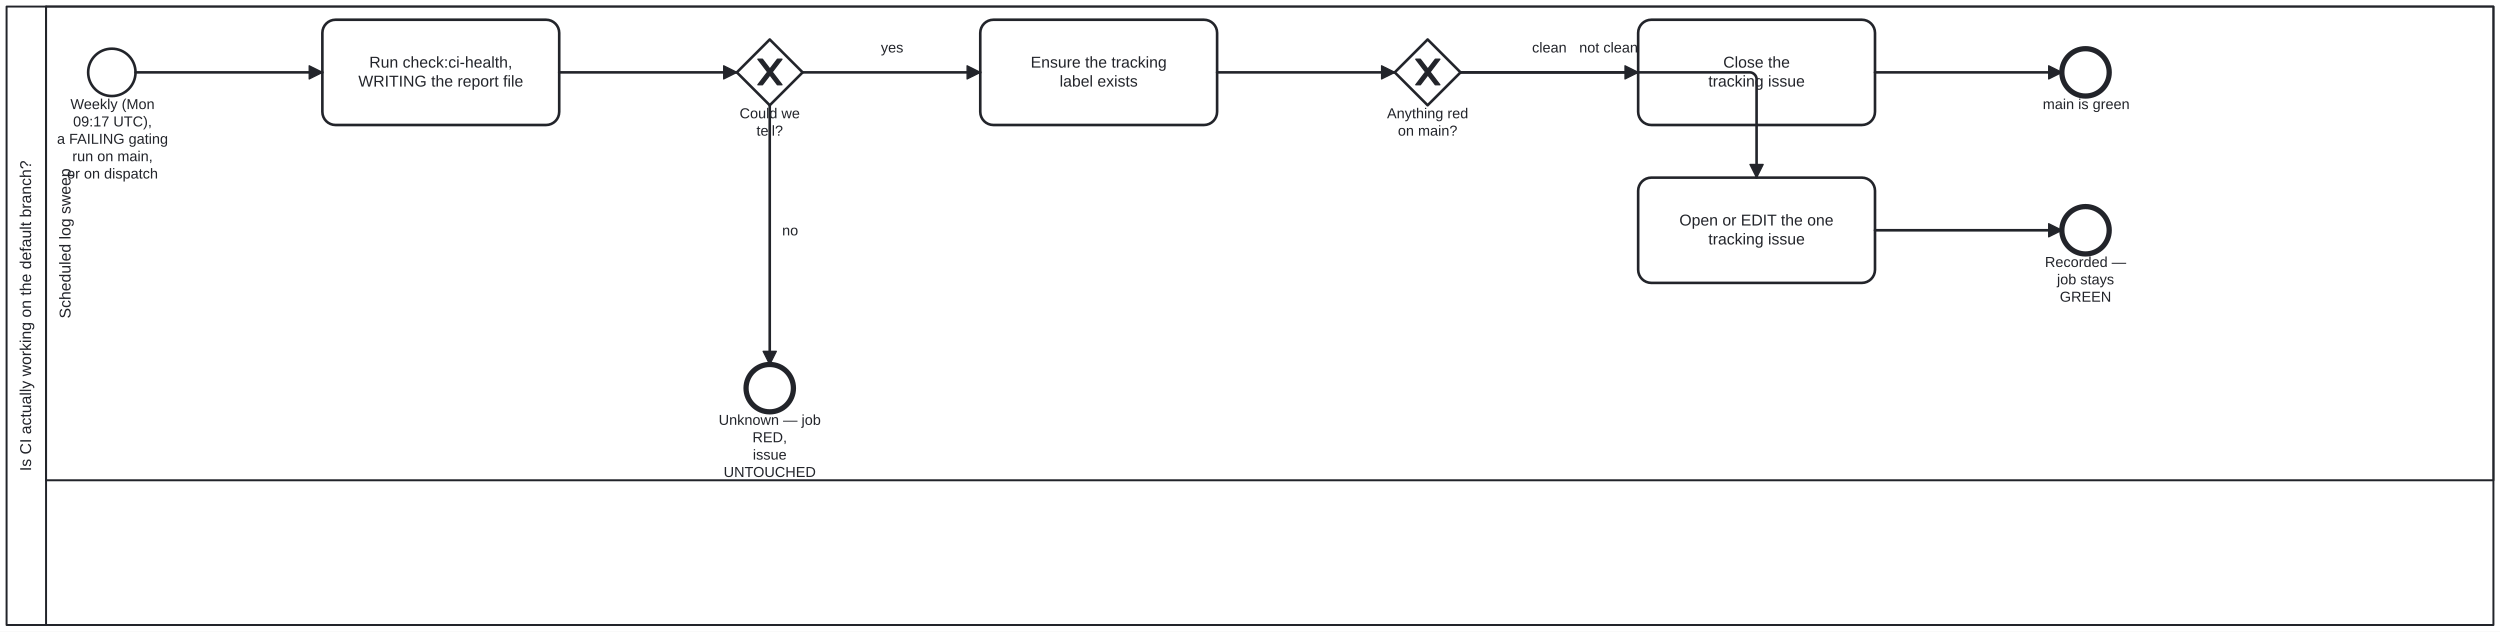
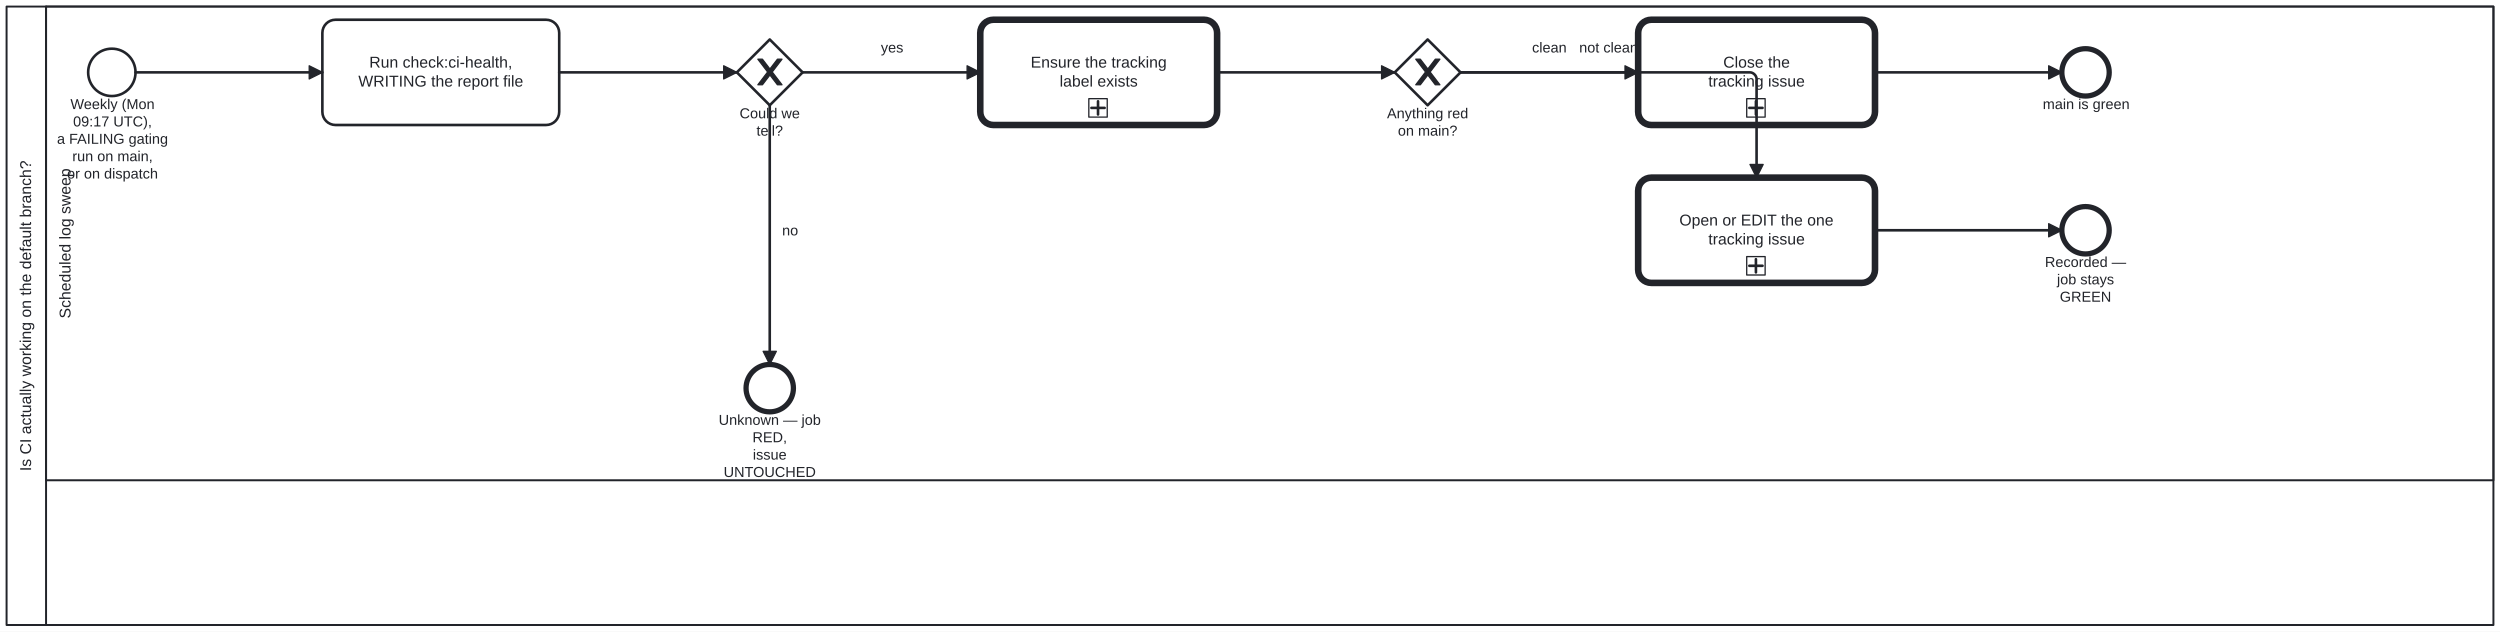
<svg xmlns="http://www.w3.org/2000/svg" width="100%" style="max-width:100%;height:auto" viewBox="55 55 1900 480" version="1.1">
  <rect x="55" y="55" width="1900" height="480" fill="#ffffff" />
  <g class="djs-group">
    <g class="djs-element djs-shape" data-element-id="Participant_Process_CiHealth" style="display: block;" transform="matrix(1 0 0 1 60 60)">
      <g class="djs-visual">
        <rect x="0" y="0" width="1890" height="470" rx="0" ry="0" style="stroke-linecap: round; stroke-linejoin: round; stroke: rgb(34, 36, 42); stroke-width: 1.5px; fill: white; fill-opacity: 0.95;" />
        <path style="fill: none; stroke-linecap: round; stroke-linejoin: round; stroke: rgb(34, 36, 42); stroke-width: 1.5px;" d="M30,0L30,470" />
        <text lineHeight="1.2" class="djs-label" style="font-family: Arial, sans-serif; font-size: 12px; font-weight: normal; fill: rgb(34, 36, 42);" transform="matrix(-1.83697e-16 -1 1 -1.83697e-16 0 470)">
          <tspan x="116.934" y="18.6">Is CI actually working on the default branch?</tspan>
        </text>
      </g>
      <rect class="djs-hit djs-hit-all" x="0" y="0" width="1890" height="470" style="fill: none; stroke-opacity: 0; stroke: white; stroke-width: 15px;" />
    </g>
    <g class="djs-children">
      <g class="djs-group">
        <g class="djs-element djs-shape" data-element-id="Lane_Ci" style="display: block;" transform="matrix(1 0 0 1 90 60)">
          <g class="djs-visual">
            <rect x="0" y="0" width="1860" height="360" rx="0" ry="0" style="stroke-linecap: round; stroke-linejoin: round; stroke: rgb(34, 36, 42); stroke-width: 1.5px; fill: white; fill-opacity: 0.25;" />
            <text lineHeight="1.2" class="djs-label" style="font-family: Arial, sans-serif; font-size: 12px; font-weight: normal; fill: rgb(34, 36, 42);" transform="matrix(-1.83697e-16 -1 1 -1.83697e-16 0 360)">
              <tspan x="122.959" y="18.6">Scheduled log sweep</tspan>
            </text>
          </g>
          <rect class="djs-hit djs-hit-all" x="0" y="0" width="1860" height="360" style="fill: none; stroke-opacity: 0; stroke: white; stroke-width: 15px;" />
        </g>
      </g>
      <g class="djs-group">
        <g class="djs-element djs-shape" data-element-id="Start_Sweep" style="display: block;" transform="matrix(1 0 0 1 122 92)">
          <g class="djs-visual">
            <circle cx="18" cy="18" r="18" style="stroke-linecap: round; stroke-linejoin: round; stroke: rgb(34, 36, 42); stroke-width: 2px; fill: white; fill-opacity: 0.95;" />
          </g>
          <rect class="djs-hit djs-hit-all" x="0" y="0" width="36" height="36" style="fill: none; stroke-opacity: 0; stroke: white; stroke-width: 15px;" />
        </g>
      </g>
      <g class="djs-group">
        <g class="djs-element djs-shape" data-element-id="Start_Sweep_label" style="display: block;" transform="matrix(1 0 0 1 98 128)">
          <g class="djs-visual">
            <text lineHeight="1.2" class="djs-label" style="font-family: Arial, sans-serif; font-size: 11px; font-weight: normal; fill: rgb(34, 36, 42);">
              <tspan x="10.51" y="9.9">Weekly (Mon </tspan>
              <tspan x="12.545" y="23.1">09:17 UTC),</tspan>
              <tspan x="0.31" y="36.3">a FAILING gating</tspan>
              <tspan x="11.928" y="49.5">run on main,</tspan>
              <tspan x="7.95" y="62.7">or on dispatch</tspan>
            </text>
          </g>
          <rect class="djs-hit djs-hit-all" x="0" y="0" width="85" height="66" style="fill: none; stroke-opacity: 0; stroke: white; stroke-width: 15px;" />
        </g>
      </g>
      <g class="djs-group">
        <g class="djs-element djs-shape" data-element-id="Task_Check" style="display: block;" transform="matrix(1 0 0 1 300 70)">
          <g class="djs-visual">
            <rect x="0" y="0" width="180" height="80" rx="10" ry="10" style="stroke-linecap: round; stroke-linejoin: round; stroke: rgb(34, 36, 42); stroke-width: 2px; fill: white; fill-opacity: 0.95;" />
            <text lineHeight="1.2" class="djs-label" style="font-family: Arial, sans-serif; font-size: 12px; font-weight: normal; fill: rgb(34, 36, 42);">
              <tspan x="35.64" y="36.4">Run check:ci-health,</tspan>
              <tspan x="27.319" y="50.8">WRITING the report file</tspan>
            </text>
          </g>
          <rect class="djs-hit djs-hit-all" x="0" y="0" width="180" height="80" style="fill: none; stroke-opacity: 0; stroke: white; stroke-width: 15px;" />
        </g>
      </g>
      <g class="djs-group">
        <g class="djs-element djs-shape" data-element-id="GW_Determined" style="display: block;" transform="matrix(1 0 0 1 615 85)">
          <g class="djs-visual">
            <polygon points="25,0 50,25 25,50 0,25" style="stroke-linecap: round; stroke-linejoin: round; stroke: rgb(34, 36, 42); stroke-width: 2px; fill: white; fill-opacity: 0.95;" />
            <path d="m 16,15 7.429,9.714 -7.429,9.714 3.429,0 5.714,-7.464 5.714,7.464 3.429,0 -7.429,-9.714 7.429,-9.714 -3.429,0 -5.714,7.464 -5.714,-7.464 -3.429,0 z" style="fill: rgb(34, 36, 42); stroke-linecap: round; stroke-linejoin: round; stroke: rgb(34, 36, 42); stroke-width: 1px;" />
          </g>
          <rect class="djs-hit djs-hit-all" x="0" y="0" width="50" height="50" style="fill: none; stroke-opacity: 0; stroke: white; stroke-width: 15px;" />
        </g>
      </g>
      <g class="djs-group">
        <g class="djs-element djs-shape" data-element-id="GW_Determined_label" style="display: block;" transform="matrix(1 0 0 1 617 135)">
          <g class="djs-visual">
            <text lineHeight="1.2" class="djs-label" style="font-family: Arial, sans-serif; font-size: 11px; font-weight: normal; fill: rgb(34, 36, 42);">
              <tspan x="0.071" y="9.9">Could we</tspan>
              <tspan x="12.91" y="23.1">tell?</tspan>
            </text>
          </g>
          <rect class="djs-hit djs-hit-all" x="0" y="0" width="46" height="27" style="fill: none; stroke-opacity: 0; stroke: white; stroke-width: 15px;" />
        </g>
      </g>
      <g class="djs-group">
        <g class="djs-element djs-shape" data-element-id="End_Unknown" style="display: block;" transform="matrix(1 0 0 1 622 332)">
          <g class="djs-visual">
            <circle cx="18" cy="18" r="18" style="stroke-linecap: round; stroke-linejoin: round; stroke: rgb(34, 36, 42); stroke-width: 4px; fill: white; fill-opacity: 0.95;" />
          </g>
          <rect class="djs-hit djs-hit-all" x="0" y="0" width="36" height="36" style="fill: none; stroke-opacity: 0; stroke: white; stroke-width: 15px;" />
        </g>
      </g>
      <g class="djs-group">
        <g class="djs-element djs-shape" data-element-id="End_Unknown_label" style="display: block;" transform="matrix(1 0 0 1 601 368)">
          <g class="djs-visual">
            <text lineHeight="1.2" class="djs-label" style="font-family: Arial, sans-serif; font-size: 11px; font-weight: normal; fill: rgb(34, 36, 42);">
              <tspan x="0.175" y="9.9">Unknown — job</tspan>
              <tspan x="25.86" y="23.1">RED,</tspan>
              <tspan x="26.16" y="36.3">issue </tspan>
              <tspan x="3.962" y="49.5">UNTOUCHED</tspan>
            </text>
          </g>
          <rect class="djs-hit djs-hit-all" x="0" y="0" width="78" height="53" style="fill: none; stroke-opacity: 0; stroke: white; stroke-width: 15px;" />
        </g>
      </g>
      <g class="djs-group">
        <g class="djs-element djs-shape" data-element-id="Task_Label" style="display: block;" transform="matrix(1 0 0 1 800 70)">
          <g class="djs-visual">
-             <rect x="0" y="0" width="180" height="80" rx="10" ry="10" style="stroke-linecap: round; stroke-linejoin: round; stroke: rgb(34, 36, 42); stroke-width: 2px; fill: white; fill-opacity: 0.95;" />
+             <rect x="0" y="0" width="180" height="80" rx="10" ry="10" style="stroke-linecap: round; stroke-linejoin: round; stroke: rgb(34, 36, 42); stroke-width: 5px; fill: white; fill-opacity: 0.95;" />
            <text lineHeight="1.2" class="djs-label" style="font-family: Arial, sans-serif; font-size: 12px; font-weight: normal; fill: rgb(34, 36, 42);">
              <tspan x="38.306" y="36.4">Ensure the tracking</tspan>
              <tspan x="60.319" y="50.8">label exists</tspan>
            </text>
+             <rect x="0" y="0" width="14" height="14" rx="0" ry="0" style="stroke-linecap: round; stroke-linejoin: round; stroke: rgb(34, 36, 42); stroke-width: 1px; fill: white;" transform="matrix(1 0 0 1 82.5 60)" />
+             <path data-marker="sub-process" d="m82.5,60 m 7,2 l 0,10 m -5,-5 l 10,0" style="fill: white; stroke-linecap: round; stroke-linejoin: round; stroke: rgb(34, 36, 42); stroke-width: 2px;" />
          </g>
          <rect class="djs-hit djs-hit-all" x="0" y="0" width="180" height="80" style="fill: none; stroke-opacity: 0; stroke: white; stroke-width: 15px;" />
        </g>
      </g>
      <g class="djs-group">
        <g class="djs-element djs-shape" data-element-id="GW_Finding" style="display: block;" transform="matrix(1 0 0 1 1115 85)">
          <g class="djs-visual">
            <polygon points="25,0 50,25 25,50 0,25" style="stroke-linecap: round; stroke-linejoin: round; stroke: rgb(34, 36, 42); stroke-width: 2px; fill: white; fill-opacity: 0.95;" />
            <path d="m 16,15 7.429,9.714 -7.429,9.714 3.429,0 5.714,-7.464 5.714,7.464 3.429,0 -7.429,-9.714 7.429,-9.714 -3.429,0 -5.714,7.464 -5.714,-7.464 -3.429,0 z" style="fill: rgb(34, 36, 42); stroke-linecap: round; stroke-linejoin: round; stroke: rgb(34, 36, 42); stroke-width: 1px;" />
          </g>
          <rect class="djs-hit djs-hit-all" x="0" y="0" width="50" height="50" style="fill: none; stroke-opacity: 0; stroke: white; stroke-width: 15px;" />
        </g>
      </g>
      <g class="djs-group">
        <g class="djs-element djs-shape" data-element-id="GW_Finding_label" style="display: block;" transform="matrix(1 0 0 1 1109 135)">
          <g class="djs-visual">
            <text lineHeight="1.2" class="djs-label" style="font-family: Arial, sans-serif; font-size: 11px; font-weight: normal; fill: rgb(34, 36, 42);">
              <tspan x="0.119" y="9.9">Anything red</tspan>
              <tspan x="8.374" y="23.1">on main?</tspan>
            </text>
          </g>
          <rect class="djs-hit djs-hit-all" x="0" y="0" width="62" height="27" style="fill: none; stroke-opacity: 0; stroke: white; stroke-width: 15px;" />
        </g>
      </g>
      <g class="djs-group">
        <g class="djs-element djs-shape" data-element-id="Task_Close" style="display: block;" transform="matrix(1 0 0 1 1300 70)">
          <g class="djs-visual">
-             <rect x="0" y="0" width="180" height="80" rx="10" ry="10" style="stroke-linecap: round; stroke-linejoin: round; stroke: rgb(34, 36, 42); stroke-width: 2px; fill: white; fill-opacity: 0.95;" />
+             <rect x="0" y="0" width="180" height="80" rx="10" ry="10" style="stroke-linecap: round; stroke-linejoin: round; stroke: rgb(34, 36, 42); stroke-width: 5px; fill: white; fill-opacity: 0.95;" />
            <text lineHeight="1.2" class="djs-label" style="font-family: Arial, sans-serif; font-size: 12px; font-weight: normal; fill: rgb(34, 36, 42);">
              <tspan x="64.652" y="36.4">Close the</tspan>
              <tspan x="53.317" y="50.8">tracking issue</tspan>
            </text>
+             <rect x="0" y="0" width="14" height="14" rx="0" ry="0" style="stroke-linecap: round; stroke-linejoin: round; stroke: rgb(34, 36, 42); stroke-width: 1px; fill: white;" transform="matrix(1 0 0 1 82.5 60)" />
+             <path data-marker="sub-process" d="m82.5,60 m 7,2 l 0,10 m -5,-5 l 10,0" style="fill: white; stroke-linecap: round; stroke-linejoin: round; stroke: rgb(34, 36, 42); stroke-width: 2px;" />
          </g>
          <rect class="djs-hit djs-hit-all" x="0" y="0" width="180" height="80" style="fill: none; stroke-opacity: 0; stroke: white; stroke-width: 15px;" />
        </g>
      </g>
      <g class="djs-group">
        <g class="djs-element djs-shape" data-element-id="End_Clean" style="display: block;" transform="matrix(1 0 0 1 1622 92)">
          <g class="djs-visual">
            <circle cx="18" cy="18" r="18" style="stroke-linecap: round; stroke-linejoin: round; stroke: rgb(34, 36, 42); stroke-width: 4px; fill: white; fill-opacity: 0.95;" />
          </g>
          <rect class="djs-hit djs-hit-all" x="0" y="0" width="36" height="36" style="fill: none; stroke-opacity: 0; stroke: white; stroke-width: 15px;" />
        </g>
      </g>
      <g class="djs-group">
        <g class="djs-element djs-shape" data-element-id="End_Clean_label" style="display: block;" transform="matrix(1 0 0 1 1607 128)">
          <g class="djs-visual">
            <text lineHeight="1.2" class="djs-label" style="font-family: Arial, sans-serif; font-size: 11px; font-weight: normal; fill: rgb(34, 36, 42);">
              <tspan x="0.484" y="9.9">main is green</tspan>
            </text>
          </g>
          <rect class="djs-hit djs-hit-all" x="0" y="0" width="67" height="14" style="fill: none; stroke-opacity: 0; stroke: white; stroke-width: 15px;" />
        </g>
      </g>
      <g class="djs-group">
        <g class="djs-element djs-shape" data-element-id="Task_Track" style="display: block;" transform="matrix(1 0 0 1 1300 190)">
          <g class="djs-visual">
-             <rect x="0" y="0" width="180" height="80" rx="10" ry="10" style="stroke-linecap: round; stroke-linejoin: round; stroke: rgb(34, 36, 42); stroke-width: 2px; fill: white; fill-opacity: 0.95;" />
+             <rect x="0" y="0" width="180" height="80" rx="10" ry="10" style="stroke-linecap: round; stroke-linejoin: round; stroke: rgb(34, 36, 42); stroke-width: 5px; fill: white; fill-opacity: 0.95;" />
            <text lineHeight="1.2" class="djs-label" style="font-family: Arial, sans-serif; font-size: 12px; font-weight: normal; fill: rgb(34, 36, 42);">
              <tspan x="31.301" y="36.4">Open or EDIT the one</tspan>
              <tspan x="53.317" y="50.8">tracking issue</tspan>
            </text>
+             <rect x="0" y="0" width="14" height="14" rx="0" ry="0" style="stroke-linecap: round; stroke-linejoin: round; stroke: rgb(34, 36, 42); stroke-width: 1px; fill: white;" transform="matrix(1 0 0 1 82.5 60)" />
+             <path data-marker="sub-process" d="m82.5,60 m 7,2 l 0,10 m -5,-5 l 10,0" style="fill: white; stroke-linecap: round; stroke-linejoin: round; stroke: rgb(34, 36, 42); stroke-width: 2px;" />
          </g>
          <rect class="djs-hit djs-hit-all" x="0" y="0" width="180" height="80" style="fill: none; stroke-opacity: 0; stroke: white; stroke-width: 15px;" />
        </g>
      </g>
      <g class="djs-group">
        <g class="djs-element djs-shape" data-element-id="End_Found" style="display: block;" transform="matrix(1 0 0 1 1622 212)">
          <g class="djs-visual">
            <circle cx="18" cy="18" r="18" style="stroke-linecap: round; stroke-linejoin: round; stroke: rgb(34, 36, 42); stroke-width: 4px; fill: white; fill-opacity: 0.95;" />
          </g>
          <rect class="djs-hit djs-hit-all" x="0" y="0" width="36" height="36" style="fill: none; stroke-opacity: 0; stroke: white; stroke-width: 15px;" />
        </g>
      </g>
      <g class="djs-group">
        <g class="djs-element djs-shape" data-element-id="End_Found_label" style="display: block;" transform="matrix(1 0 0 1 1600 248)">
          <g class="djs-visual">
            <text lineHeight="1.2" class="djs-label" style="font-family: Arial, sans-serif; font-size: 11px; font-weight: normal; fill: rgb(34, 36, 42);">
              <tspan x="9.124" y="9.9">Recorded — </tspan>
              <tspan x="18.295" y="23.1">job stays </tspan>
              <tspan x="20.441" y="36.3">GREEN</tspan>
            </text>
          </g>
          <rect class="djs-hit djs-hit-all" x="0" y="0" width="80" height="27" style="fill: none; stroke-opacity: 0; stroke: white; stroke-width: 15px;" />
        </g>
      </g>
      <g class="djs-group">
        <g class="djs-element djs-connection" data-element-id="Flow_0" style="display: block;">
          <g class="djs-visual">
            <defs>
              <marker id="folio-marker-1" viewBox="0 0 20 20" refX="11" refY="10" markerWidth="10" markerHeight="10" orient="auto">
                <path d="M 1 5 L 11 10 L 1 15 Z" style="stroke-linecap: round; stroke-linejoin: round; stroke: rgb(34, 36, 42); stroke-width: 1px; fill: rgb(34, 36, 42);" />
              </marker>
            </defs>
            <path data-corner-radius="5" style="fill: none; stroke-linecap: round; stroke-linejoin: round; stroke: rgb(34, 36, 42); stroke-width: 2px; marker-end: url('#folio-marker-1');" d="M158,110L300,110" />
          </g>
          <path d="M158,110L300,110" class="djs-hit djs-hit-stroke" style="fill: none; stroke-opacity: 0; stroke: white; stroke-width: 15px;" />
        </g>
      </g>
      <g class="djs-group">
        <g class="djs-element djs-connection" data-element-id="Flow_1" style="display: block;">
          <g class="djs-visual">
            <defs>
              <marker id="folio-marker-2" viewBox="0 0 20 20" refX="11" refY="10" markerWidth="10" markerHeight="10" orient="auto">
                <path d="M 1 5 L 11 10 L 1 15 Z" style="stroke-linecap: round; stroke-linejoin: round; stroke: rgb(34, 36, 42); stroke-width: 1px; fill: rgb(34, 36, 42);" />
              </marker>
            </defs>
            <path data-corner-radius="5" style="fill: none; stroke-linecap: round; stroke-linejoin: round; stroke: rgb(34, 36, 42); stroke-width: 2px; marker-end: url('#folio-marker-2');" d="M480,110L615,110" />
          </g>
          <path d="M480,110L615,110" class="djs-hit djs-hit-stroke" style="fill: none; stroke-opacity: 0; stroke: white; stroke-width: 15px;" />
        </g>
      </g>
      <g class="djs-group">
        <g class="djs-element djs-connection" data-element-id="Flow_2" style="display: block;">
          <g class="djs-visual">
            <defs>
              <marker id="folio-marker-3" viewBox="0 0 20 20" refX="11" refY="10" markerWidth="10" markerHeight="10" orient="auto">
                <path d="M 1 5 L 11 10 L 1 15 Z" style="stroke-linecap: round; stroke-linejoin: round; stroke: rgb(34, 36, 42); stroke-width: 1px; fill: rgb(34, 36, 42);" />
              </marker>
            </defs>
            <path data-corner-radius="5" style="fill: none; stroke-linecap: round; stroke-linejoin: round; stroke: rgb(34, 36, 42); stroke-width: 2px; marker-end: url('#folio-marker-3');" d="M640,135L640,332" />
          </g>
          <path d="M640,135L640,332" class="djs-hit djs-hit-stroke" style="fill: none; stroke-opacity: 0; stroke: white; stroke-width: 15px;" />
        </g>
      </g>
      <g class="djs-group">
        <g class="djs-element djs-shape" data-element-id="Flow_2_label" style="display: block;" transform="matrix(1 0 0 1 649 224)">
          <g class="djs-visual">
            <text lineHeight="1.2" class="djs-label" style="font-family: Arial, sans-serif; font-size: 11px; font-weight: normal; fill: rgb(34, 36, 42);">
              <tspan x="0.382" y="9.9">no</tspan>
            </text>
          </g>
          <rect class="djs-hit djs-hit-all" x="0" y="0" width="13" height="14" style="fill: none; stroke-opacity: 0; stroke: white; stroke-width: 15px;" />
        </g>
      </g>
      <g class="djs-group">
        <g class="djs-element djs-connection" data-element-id="Flow_3" style="display: block;">
          <g class="djs-visual">
            <defs>
              <marker id="folio-marker-4" viewBox="0 0 20 20" refX="11" refY="10" markerWidth="10" markerHeight="10" orient="auto">
                <path d="M 1 5 L 11 10 L 1 15 Z" style="stroke-linecap: round; stroke-linejoin: round; stroke: rgb(34, 36, 42); stroke-width: 1px; fill: rgb(34, 36, 42);" />
              </marker>
            </defs>
            <path data-corner-radius="5" style="fill: none; stroke-linecap: round; stroke-linejoin: round; stroke: rgb(34, 36, 42); stroke-width: 2px; marker-end: url('#folio-marker-4');" d="M665,110L800,110" />
          </g>
          <path d="M665,110L800,110" class="djs-hit djs-hit-stroke" style="fill: none; stroke-opacity: 0; stroke: white; stroke-width: 15px;" />
        </g>
      </g>
      <g class="djs-group">
        <g class="djs-element djs-shape" data-element-id="Flow_3_label" style="display: block;" transform="matrix(1 0 0 1 724 85)">
          <g class="djs-visual">
            <text lineHeight="1.2" class="djs-label" style="font-family: Arial, sans-serif; font-size: 11px; font-weight: normal; fill: rgb(34, 36, 42);">
              <tspan x="0.441" y="9.9">yes</tspan>
            </text>
          </g>
          <rect class="djs-hit djs-hit-all" x="0" y="0" width="18" height="14" style="fill: none; stroke-opacity: 0; stroke: white; stroke-width: 15px;" />
        </g>
      </g>
      <g class="djs-group">
        <g class="djs-element djs-connection" data-element-id="Flow_4" style="display: block;">
          <g class="djs-visual">
            <defs>
              <marker id="folio-marker-5" viewBox="0 0 20 20" refX="11" refY="10" markerWidth="10" markerHeight="10" orient="auto">
                <path d="M 1 5 L 11 10 L 1 15 Z" style="stroke-linecap: round; stroke-linejoin: round; stroke: rgb(34, 36, 42); stroke-width: 1px; fill: rgb(34, 36, 42);" />
              </marker>
            </defs>
            <path data-corner-radius="5" style="fill: none; stroke-linecap: round; stroke-linejoin: round; stroke: rgb(34, 36, 42); stroke-width: 2px; marker-end: url('#folio-marker-5');" d="M980,110L1115,110" />
          </g>
          <path d="M980,110L1115,110" class="djs-hit djs-hit-stroke" style="fill: none; stroke-opacity: 0; stroke: white; stroke-width: 15px;" />
        </g>
      </g>
      <g class="djs-group">
        <g class="djs-element djs-connection" data-element-id="Flow_5" style="display: block;">
          <g class="djs-visual">
            <defs>
              <marker id="folio-marker-6" viewBox="0 0 20 20" refX="11" refY="10" markerWidth="10" markerHeight="10" orient="auto">
                <path d="M 1 5 L 11 10 L 1 15 Z" style="stroke-linecap: round; stroke-linejoin: round; stroke: rgb(34, 36, 42); stroke-width: 1px; fill: rgb(34, 36, 42);" />
              </marker>
            </defs>
            <path data-corner-radius="5" style="fill: none; stroke-linecap: round; stroke-linejoin: round; stroke: rgb(34, 36, 42); stroke-width: 2px; marker-end: url('#folio-marker-6');" d="M1165,110L1300,110" />
          </g>
          <path d="M1165,110L1300,110" class="djs-hit djs-hit-stroke" style="fill: none; stroke-opacity: 0; stroke: white; stroke-width: 15px;" />
        </g>
      </g>
      <g class="djs-group">
        <g class="djs-element djs-shape" data-element-id="Flow_5_label" style="display: block;" transform="matrix(1 0 0 1 1219 85)">
          <g class="djs-visual">
            <text lineHeight="1.2" class="djs-label" style="font-family: Arial, sans-serif; font-size: 11px; font-weight: normal; fill: rgb(34, 36, 42);">
              <tspan x="0.352" y="9.9">clean</tspan>
            </text>
          </g>
          <rect class="djs-hit djs-hit-all" x="0" y="0" width="27" height="14" style="fill: none; stroke-opacity: 0; stroke: white; stroke-width: 15px;" />
        </g>
      </g>
      <g class="djs-group">
        <g class="djs-element djs-connection" data-element-id="Flow_6" style="display: block;">
          <g class="djs-visual">
            <defs>
              <marker id="folio-marker-7" viewBox="0 0 20 20" refX="11" refY="10" markerWidth="10" markerHeight="10" orient="auto">
                <path d="M 1 5 L 11 10 L 1 15 Z" style="stroke-linecap: round; stroke-linejoin: round; stroke: rgb(34, 36, 42); stroke-width: 1px; fill: rgb(34, 36, 42);" />
              </marker>
            </defs>
            <path data-corner-radius="5" style="fill: none; stroke-linecap: round; stroke-linejoin: round; stroke: rgb(34, 36, 42); stroke-width: 2px; marker-end: url('#folio-marker-7');" d="M1480,110L1622,110" />
          </g>
          <path d="M1480,110L1622,110" class="djs-hit djs-hit-stroke" style="fill: none; stroke-opacity: 0; stroke: white; stroke-width: 15px;" />
        </g>
      </g>
      <g class="djs-group">
        <g class="djs-element djs-connection" data-element-id="Flow_7" style="display: block;">
          <g class="djs-visual">
            <defs>
              <marker id="folio-marker-8" viewBox="0 0 20 20" refX="11" refY="10" markerWidth="10" markerHeight="10" orient="auto">
                <path d="M 1 5 L 11 10 L 1 15 Z" style="stroke-linecap: round; stroke-linejoin: round; stroke: rgb(34, 36, 42); stroke-width: 1px; fill: rgb(34, 36, 42);" />
              </marker>
            </defs>
            <path data-corner-radius="5" style="fill: none; stroke-linecap: round; stroke-linejoin: round; stroke: rgb(34, 36, 42); stroke-width: 2px; marker-end: url('#folio-marker-8');" d="M1165,110L1385,110C1387.5,110,1390,112.5,1390,115L1390,190" />
          </g>
          <path d="M1165,110L1390,110L1390,190" class="djs-hit djs-hit-stroke" style="fill: none; stroke-opacity: 0; stroke: white; stroke-width: 15px;" />
        </g>
      </g>
      <g class="djs-group">
        <g class="djs-element djs-shape" data-element-id="Flow_7_label" style="display: block;" transform="matrix(1 0 0 1 1255 85)">
          <g class="djs-visual">
            <text lineHeight="1.2" class="djs-label" style="font-family: Arial, sans-serif; font-size: 11px; font-weight: normal; fill: rgb(34, 36, 42);">
              <tspan x="0.178" y="9.9">not clean</tspan>
            </text>
          </g>
          <rect class="djs-hit djs-hit-all" x="0" y="0" width="45" height="14" style="fill: none; stroke-opacity: 0; stroke: white; stroke-width: 15px;" />
        </g>
      </g>
      <g class="djs-group">
        <g class="djs-element djs-connection" data-element-id="Flow_8" style="display: block;">
          <g class="djs-visual">
            <defs>
              <marker id="folio-marker-9" viewBox="0 0 20 20" refX="11" refY="10" markerWidth="10" markerHeight="10" orient="auto">
                <path d="M 1 5 L 11 10 L 1 15 Z" style="stroke-linecap: round; stroke-linejoin: round; stroke: rgb(34, 36, 42); stroke-width: 1px; fill: rgb(34, 36, 42);" />
              </marker>
            </defs>
            <path data-corner-radius="5" style="fill: none; stroke-linecap: round; stroke-linejoin: round; stroke: rgb(34, 36, 42); stroke-width: 2px; marker-end: url('#folio-marker-9');" d="M1480,230L1622,230" />
          </g>
          <path d="M1480,230L1622,230" class="djs-hit djs-hit-stroke" style="fill: none; stroke-opacity: 0; stroke: white; stroke-width: 15px;" />
        </g>
      </g>
    </g>
  </g>
</svg>
